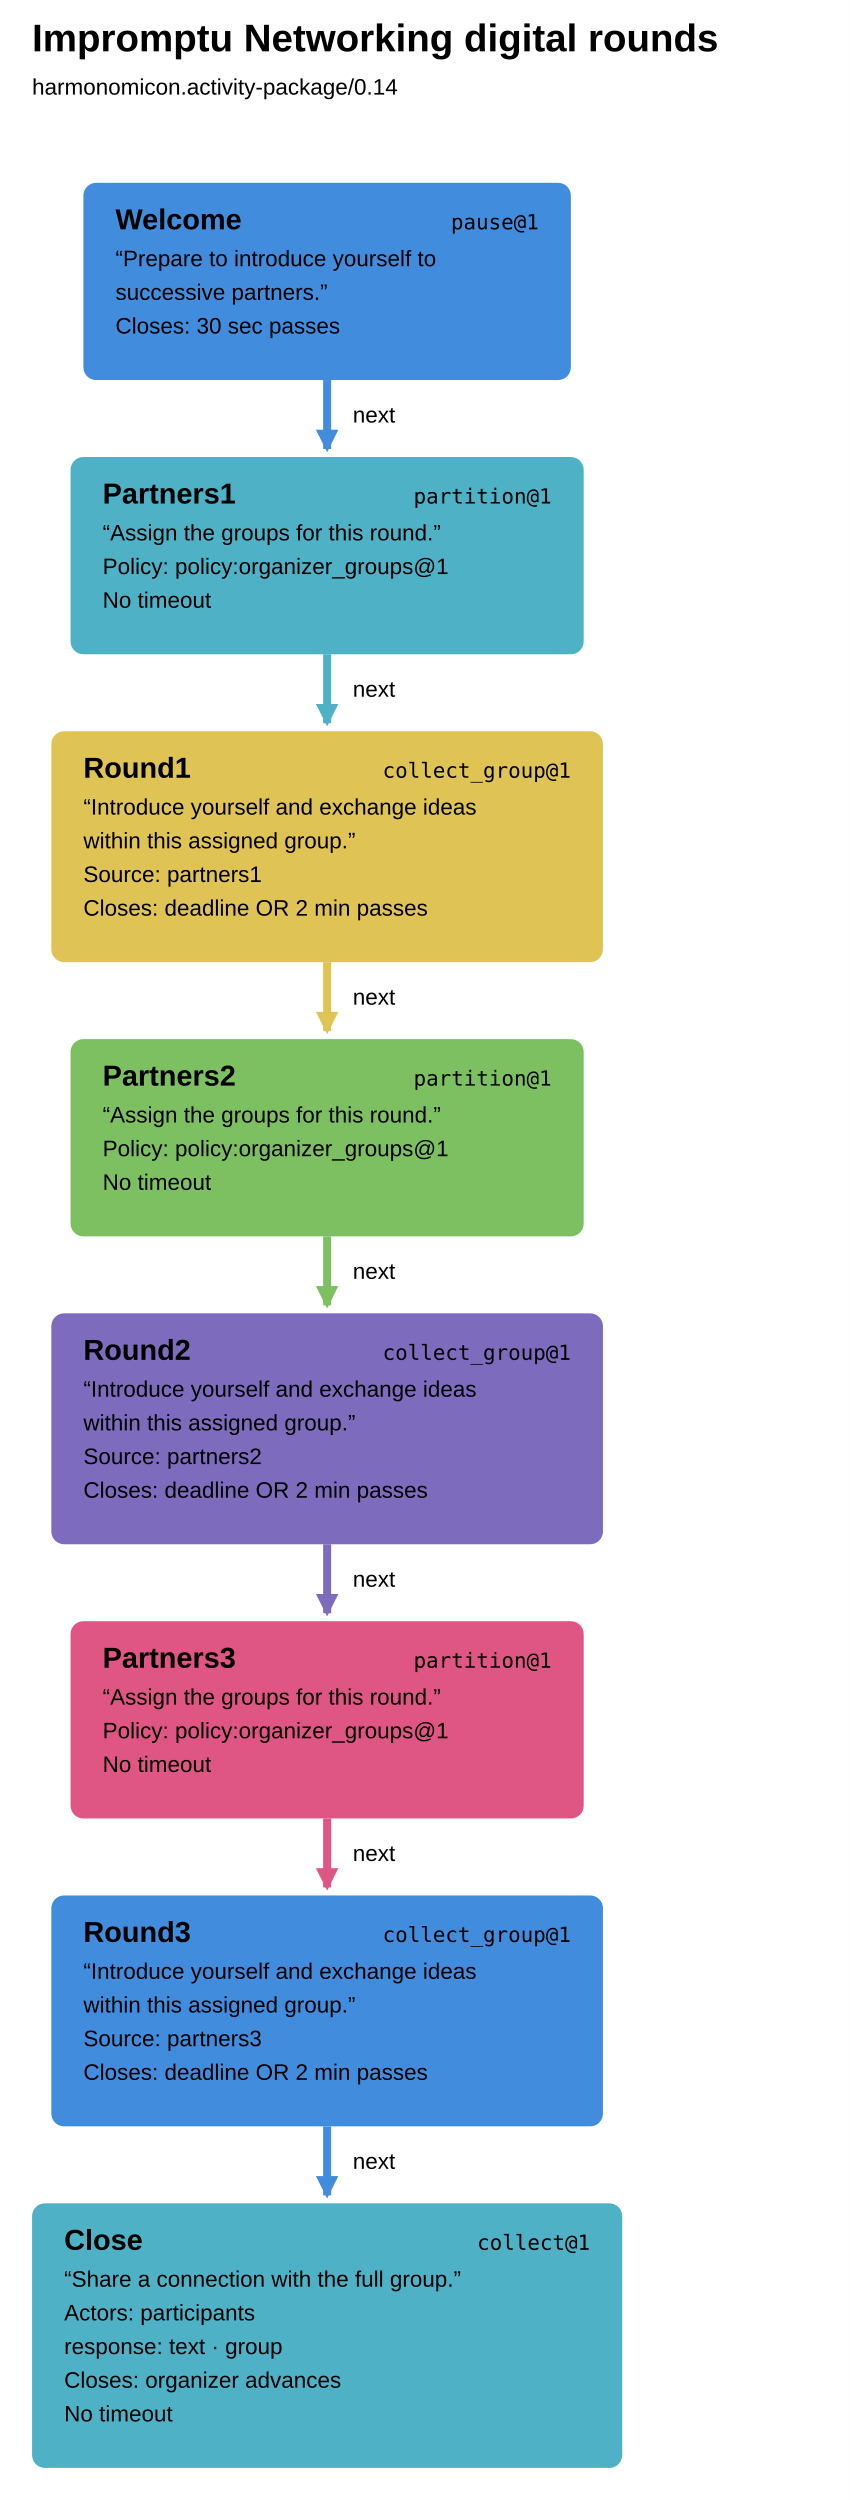
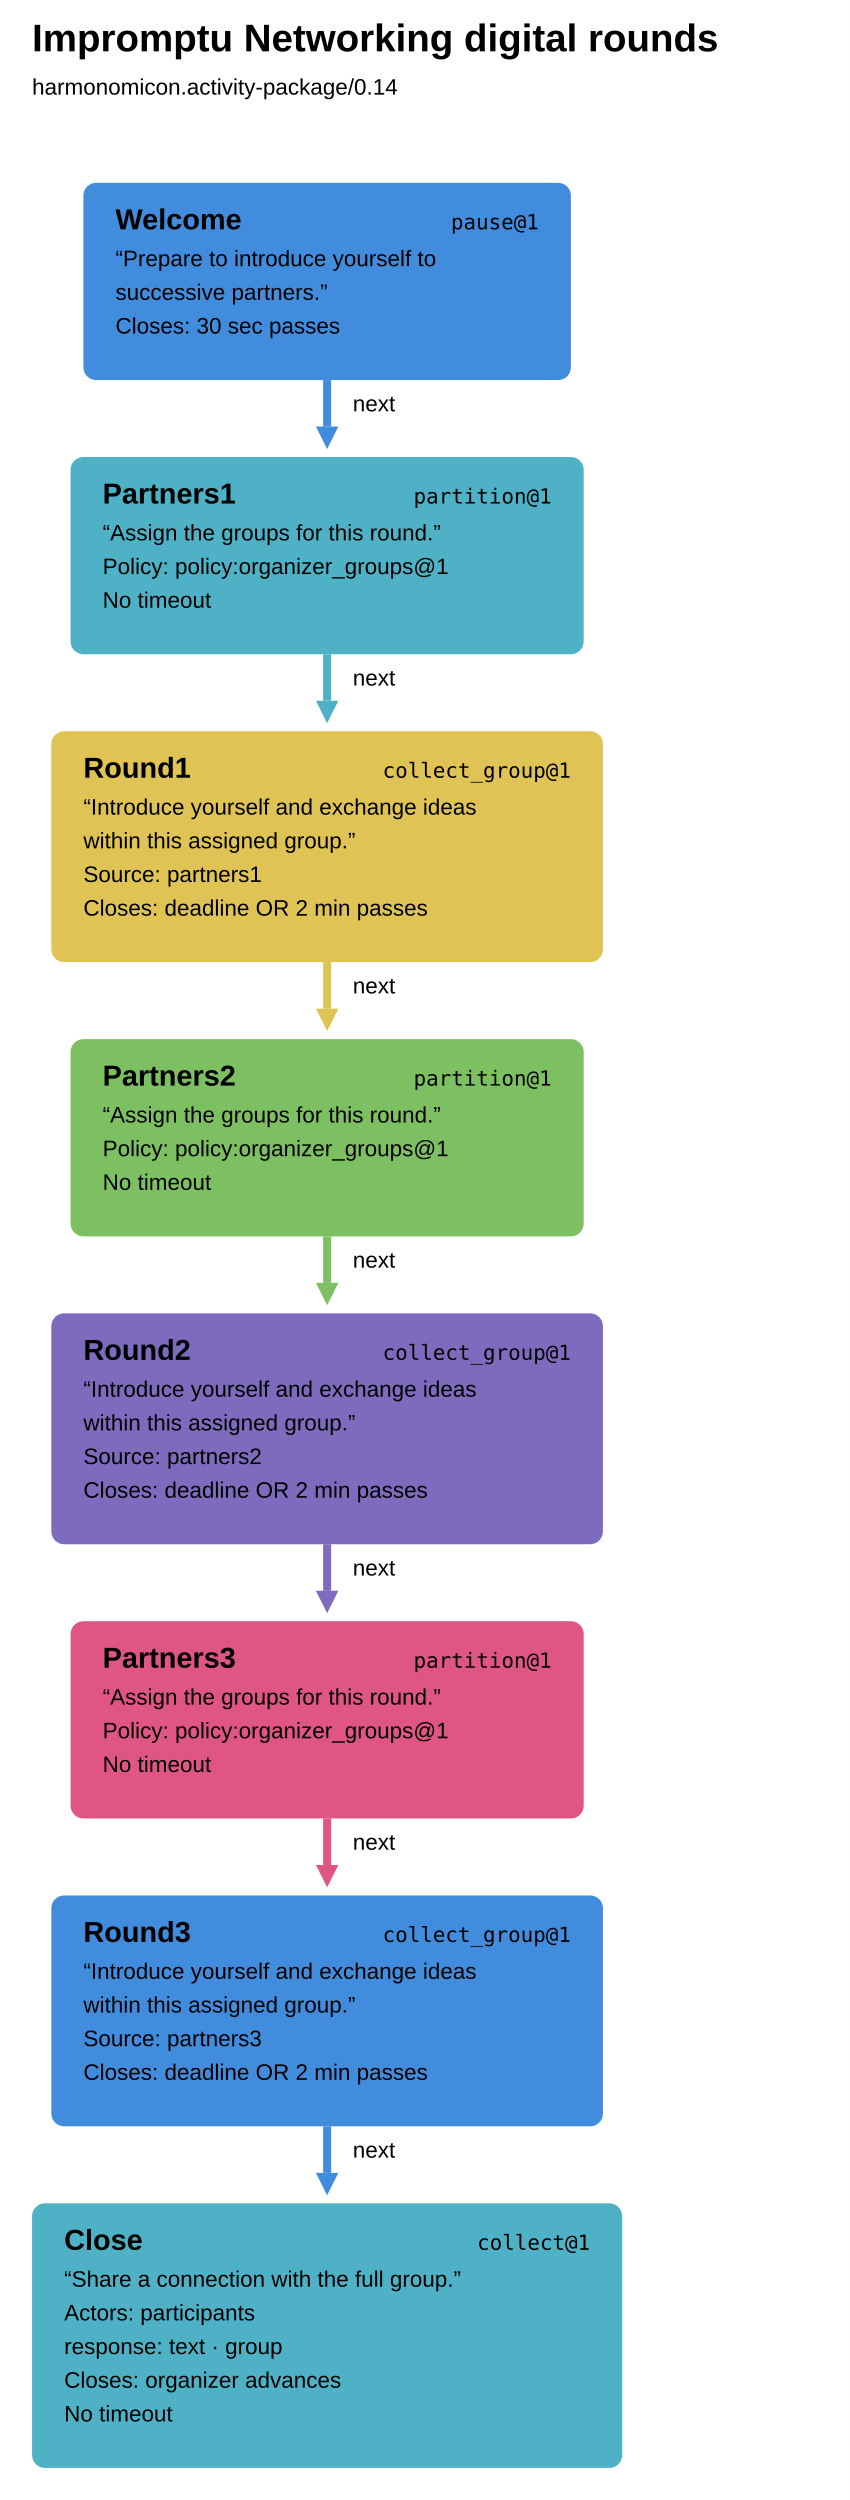
<svg xmlns="http://www.w3.org/2000/svg" width="530" height="1559" viewBox="0 0 530 1559" aria-label="Impromptu Networking digital rounds runbook" style="font-family:Arial,sans-serif;fill:black">
  <defs>
-     <marker id="arrow-0" markerUnits="userSpaceOnUse" markerWidth="14" markerHeight="14" refX="12" refY="7" orient="auto">
+     <marker id="arrow-0" markerUnits="userSpaceOnUse" markerWidth="14" markerHeight="14" refX="0" refY="7" orient="auto">
      <path d="M0 0L14 7L0 14Z" fill="#418cdc" />
    </marker>
-     <marker id="arrow-1" markerUnits="userSpaceOnUse" markerWidth="14" markerHeight="14" refX="12" refY="7" orient="auto">
+     <marker id="arrow-1" markerUnits="userSpaceOnUse" markerWidth="14" markerHeight="14" refX="0" refY="7" orient="auto">
      <path d="M0 0L14 7L0 14Z" fill="#4eb1c5" />
    </marker>
-     <marker id="arrow-2" markerUnits="userSpaceOnUse" markerWidth="14" markerHeight="14" refX="12" refY="7" orient="auto">
+     <marker id="arrow-2" markerUnits="userSpaceOnUse" markerWidth="14" markerHeight="14" refX="0" refY="7" orient="auto">
      <path d="M0 0L14 7L0 14Z" fill="#dfc455" />
    </marker>
-     <marker id="arrow-3" markerUnits="userSpaceOnUse" markerWidth="14" markerHeight="14" refX="12" refY="7" orient="auto">
+     <marker id="arrow-3" markerUnits="userSpaceOnUse" markerWidth="14" markerHeight="14" refX="0" refY="7" orient="auto">
      <path d="M0 0L14 7L0 14Z" fill="#7dc062" />
    </marker>
-     <marker id="arrow-4" markerUnits="userSpaceOnUse" markerWidth="14" markerHeight="14" refX="12" refY="7" orient="auto">
+     <marker id="arrow-4" markerUnits="userSpaceOnUse" markerWidth="14" markerHeight="14" refX="0" refY="7" orient="auto">
      <path d="M0 0L14 7L0 14Z" fill="#7d6cbd" />
    </marker>
-     <marker id="arrow-5" markerUnits="userSpaceOnUse" markerWidth="14" markerHeight="14" refX="12" refY="7" orient="auto">
+     <marker id="arrow-5" markerUnits="userSpaceOnUse" markerWidth="14" markerHeight="14" refX="0" refY="7" orient="auto">
      <path d="M0 0L14 7L0 14Z" fill="#df5583" />
    </marker>
-     <marker id="arrow-6" markerUnits="userSpaceOnUse" markerWidth="14" markerHeight="14" refX="12" refY="7" orient="auto">
+     <marker id="arrow-6" markerUnits="userSpaceOnUse" markerWidth="14" markerHeight="14" refX="0" refY="7" orient="auto">
      <path d="M0 0L14 7L0 14Z" fill="#418cdc" />
    </marker>
  </defs>
  <rect width="100%" height="100%" fill="white" />
  <text x="20" y="32" font-size="24" font-weight="700">Impromptu Networking digital rounds</text>
  <text x="20" y="59" font-size="14">harmonomicon.activity-package/0.14</text>
  <g data-step="welcome" tabindex="0" role="button" aria-label="welcome pause@1">
    <rect x="52" y="114" width="304" height="123" rx="8" fill="#418cdc" />
    <text x="72" y="143" font-weight="700" font-size="18">Welcome</text>
    <text x="336" y="143" text-anchor="end" font-family="ui-monospace, SFMono-Regular, Menlo, Consolas, monospace" font-size="13">pause@1</text>
    <text x="72" y="166" font-size="14">“Prepare to introduce yourself to</text>
    <text x="72" y="187" font-size="14">successive partners.”</text>
    <text x="72" y="208" font-size="14">Closes: 30 sec passes</text>
  </g>
  <g data-step="partners1" tabindex="0" role="button" aria-label="partners1 partition@1">
    <rect x="44" y="285" width="320" height="123" rx="8" fill="#4eb1c5" />
    <text x="64" y="314" font-weight="700" font-size="18">Partners1</text>
    <text x="344" y="314" text-anchor="end" font-family="ui-monospace, SFMono-Regular, Menlo, Consolas, monospace" font-size="13">partition@1</text>
    <text x="64" y="337" font-size="14">“Assign the groups for this round.”</text>
    <text x="64" y="358" font-size="14">Policy: policy:organizer_groups@1</text>
    <text x="64" y="379" font-size="14">No timeout</text>
  </g>
  <g data-step="round1" tabindex="0" role="button" aria-label="round1 collect_group@1">
    <rect x="32" y="456" width="344" height="144" rx="8" fill="#dfc455" />
    <text x="52" y="485" font-weight="700" font-size="18">Round1</text>
    <text x="356" y="485" text-anchor="end" font-family="ui-monospace, SFMono-Regular, Menlo, Consolas, monospace" font-size="13">collect_group@1</text>
    <text x="52" y="508" font-size="14">“Introduce yourself and exchange ideas</text>
    <text x="52" y="529" font-size="14">within this assigned group.”</text>
    <text x="52" y="550" font-size="14">Source: partners1</text>
    <text x="52" y="571" font-size="14">Closes: deadline OR 2 min passes</text>
  </g>
  <g data-step="partners2" tabindex="0" role="button" aria-label="partners2 partition@1">
    <rect x="44" y="648" width="320" height="123" rx="8" fill="#7dc062" />
    <text x="64" y="677" font-weight="700" font-size="18">Partners2</text>
    <text x="344" y="677" text-anchor="end" font-family="ui-monospace, SFMono-Regular, Menlo, Consolas, monospace" font-size="13">partition@1</text>
    <text x="64" y="700" font-size="14">“Assign the groups for this round.”</text>
    <text x="64" y="721" font-size="14">Policy: policy:organizer_groups@1</text>
    <text x="64" y="742" font-size="14">No timeout</text>
  </g>
  <g data-step="round2" tabindex="0" role="button" aria-label="round2 collect_group@1">
    <rect x="32" y="819" width="344" height="144" rx="8" fill="#7d6cbd" />
    <text x="52" y="848" font-weight="700" font-size="18">Round2</text>
    <text x="356" y="848" text-anchor="end" font-family="ui-monospace, SFMono-Regular, Menlo, Consolas, monospace" font-size="13">collect_group@1</text>
    <text x="52" y="871" font-size="14">“Introduce yourself and exchange ideas</text>
    <text x="52" y="892" font-size="14">within this assigned group.”</text>
    <text x="52" y="913" font-size="14">Source: partners2</text>
    <text x="52" y="934" font-size="14">Closes: deadline OR 2 min passes</text>
  </g>
  <g data-step="partners3" tabindex="0" role="button" aria-label="partners3 partition@1">
    <rect x="44" y="1011" width="320" height="123" rx="8" fill="#df5583" />
    <text x="64" y="1040" font-weight="700" font-size="18">Partners3</text>
    <text x="344" y="1040" text-anchor="end" font-family="ui-monospace, SFMono-Regular, Menlo, Consolas, monospace" font-size="13">partition@1</text>
    <text x="64" y="1063" font-size="14">“Assign the groups for this round.”</text>
    <text x="64" y="1084" font-size="14">Policy: policy:organizer_groups@1</text>
    <text x="64" y="1105" font-size="14">No timeout</text>
  </g>
  <g data-step="round3" tabindex="0" role="button" aria-label="round3 collect_group@1">
    <rect x="32" y="1182" width="344" height="144" rx="8" fill="#418cdc" />
    <text x="52" y="1211" font-weight="700" font-size="18">Round3</text>
    <text x="356" y="1211" text-anchor="end" font-family="ui-monospace, SFMono-Regular, Menlo, Consolas, monospace" font-size="13">collect_group@1</text>
    <text x="52" y="1234" font-size="14">“Introduce yourself and exchange ideas</text>
    <text x="52" y="1255" font-size="14">within this assigned group.”</text>
    <text x="52" y="1276" font-size="14">Source: partners3</text>
    <text x="52" y="1297" font-size="14">Closes: deadline OR 2 min passes</text>
  </g>
  <g data-step="close" tabindex="0" role="button" aria-label="close collect@1">
    <rect x="20" y="1374" width="368" height="165" rx="8" fill="#4eb1c5" />
    <text x="40" y="1403" font-weight="700" font-size="18">Close</text>
    <text x="368" y="1403" text-anchor="end" font-family="ui-monospace, SFMono-Regular, Menlo, Consolas, monospace" font-size="13">collect@1</text>
    <text x="40" y="1426" font-size="14">“Share a connection with the full group.”</text>
    <text x="40" y="1447" font-size="14">Actors: participants</text>
    <text x="40" y="1468" font-size="14">response: text · group</text>
    <text x="40" y="1489" font-size="14">Closes: organizer advances</text>
    <text x="40" y="1510" font-size="14">No timeout</text>
  </g>
-   <path d="M 204 237 L 204 280" fill="none" stroke="#418cdc" stroke-width="5" marker-end="url(#arrow-0)" />
-   <text x="220" y="263.5" font-size="14">next</text>
-   <path d="M 204 408 L 204 451" fill="none" stroke="#4eb1c5" stroke-width="5" marker-end="url(#arrow-1)" />
-   <text x="220" y="434.5" font-size="14">next</text>
-   <path d="M 204 600 L 204 643" fill="none" stroke="#dfc455" stroke-width="5" marker-end="url(#arrow-2)" />
-   <text x="220" y="626.5" font-size="14">next</text>
-   <path d="M 204 771 L 204 814" fill="none" stroke="#7dc062" stroke-width="5" marker-end="url(#arrow-3)" />
-   <text x="220" y="797.5" font-size="14">next</text>
-   <path d="M 204 963 L 204 1006" fill="none" stroke="#7d6cbd" stroke-width="5" marker-end="url(#arrow-4)" />
-   <text x="220" y="989.5" font-size="14">next</text>
-   <path d="M 204 1134 L 204 1177" fill="none" stroke="#df5583" stroke-width="5" marker-end="url(#arrow-5)" />
-   <text x="220" y="1160.5" font-size="14">next</text>
-   <path d="M 204 1326 L 204 1369" fill="none" stroke="#418cdc" stroke-width="5" marker-end="url(#arrow-6)" />
-   <text x="220" y="1352.5" font-size="14">next</text>
+   <path d="M 204 237 L 204 266" fill="none" stroke="#418cdc" stroke-width="5" marker-end="url(#arrow-0)" />
+   <text x="220" y="256.5" font-size="14">next</text>
+   <path d="M 204 408 L 204 437" fill="none" stroke="#4eb1c5" stroke-width="5" marker-end="url(#arrow-1)" />
+   <text x="220" y="427.5" font-size="14">next</text>
+   <path d="M 204 600 L 204 629" fill="none" stroke="#dfc455" stroke-width="5" marker-end="url(#arrow-2)" />
+   <text x="220" y="619.5" font-size="14">next</text>
+   <path d="M 204 771 L 204 800" fill="none" stroke="#7dc062" stroke-width="5" marker-end="url(#arrow-3)" />
+   <text x="220" y="790.5" font-size="14">next</text>
+   <path d="M 204 963 L 204 992" fill="none" stroke="#7d6cbd" stroke-width="5" marker-end="url(#arrow-4)" />
+   <text x="220" y="982.5" font-size="14">next</text>
+   <path d="M 204 1134 L 204 1163" fill="none" stroke="#df5583" stroke-width="5" marker-end="url(#arrow-5)" />
+   <text x="220" y="1153.5" font-size="14">next</text>
+   <path d="M 204 1326 L 204 1355" fill="none" stroke="#418cdc" stroke-width="5" marker-end="url(#arrow-6)" />
+   <text x="220" y="1345.5" font-size="14">next</text>
</svg>
